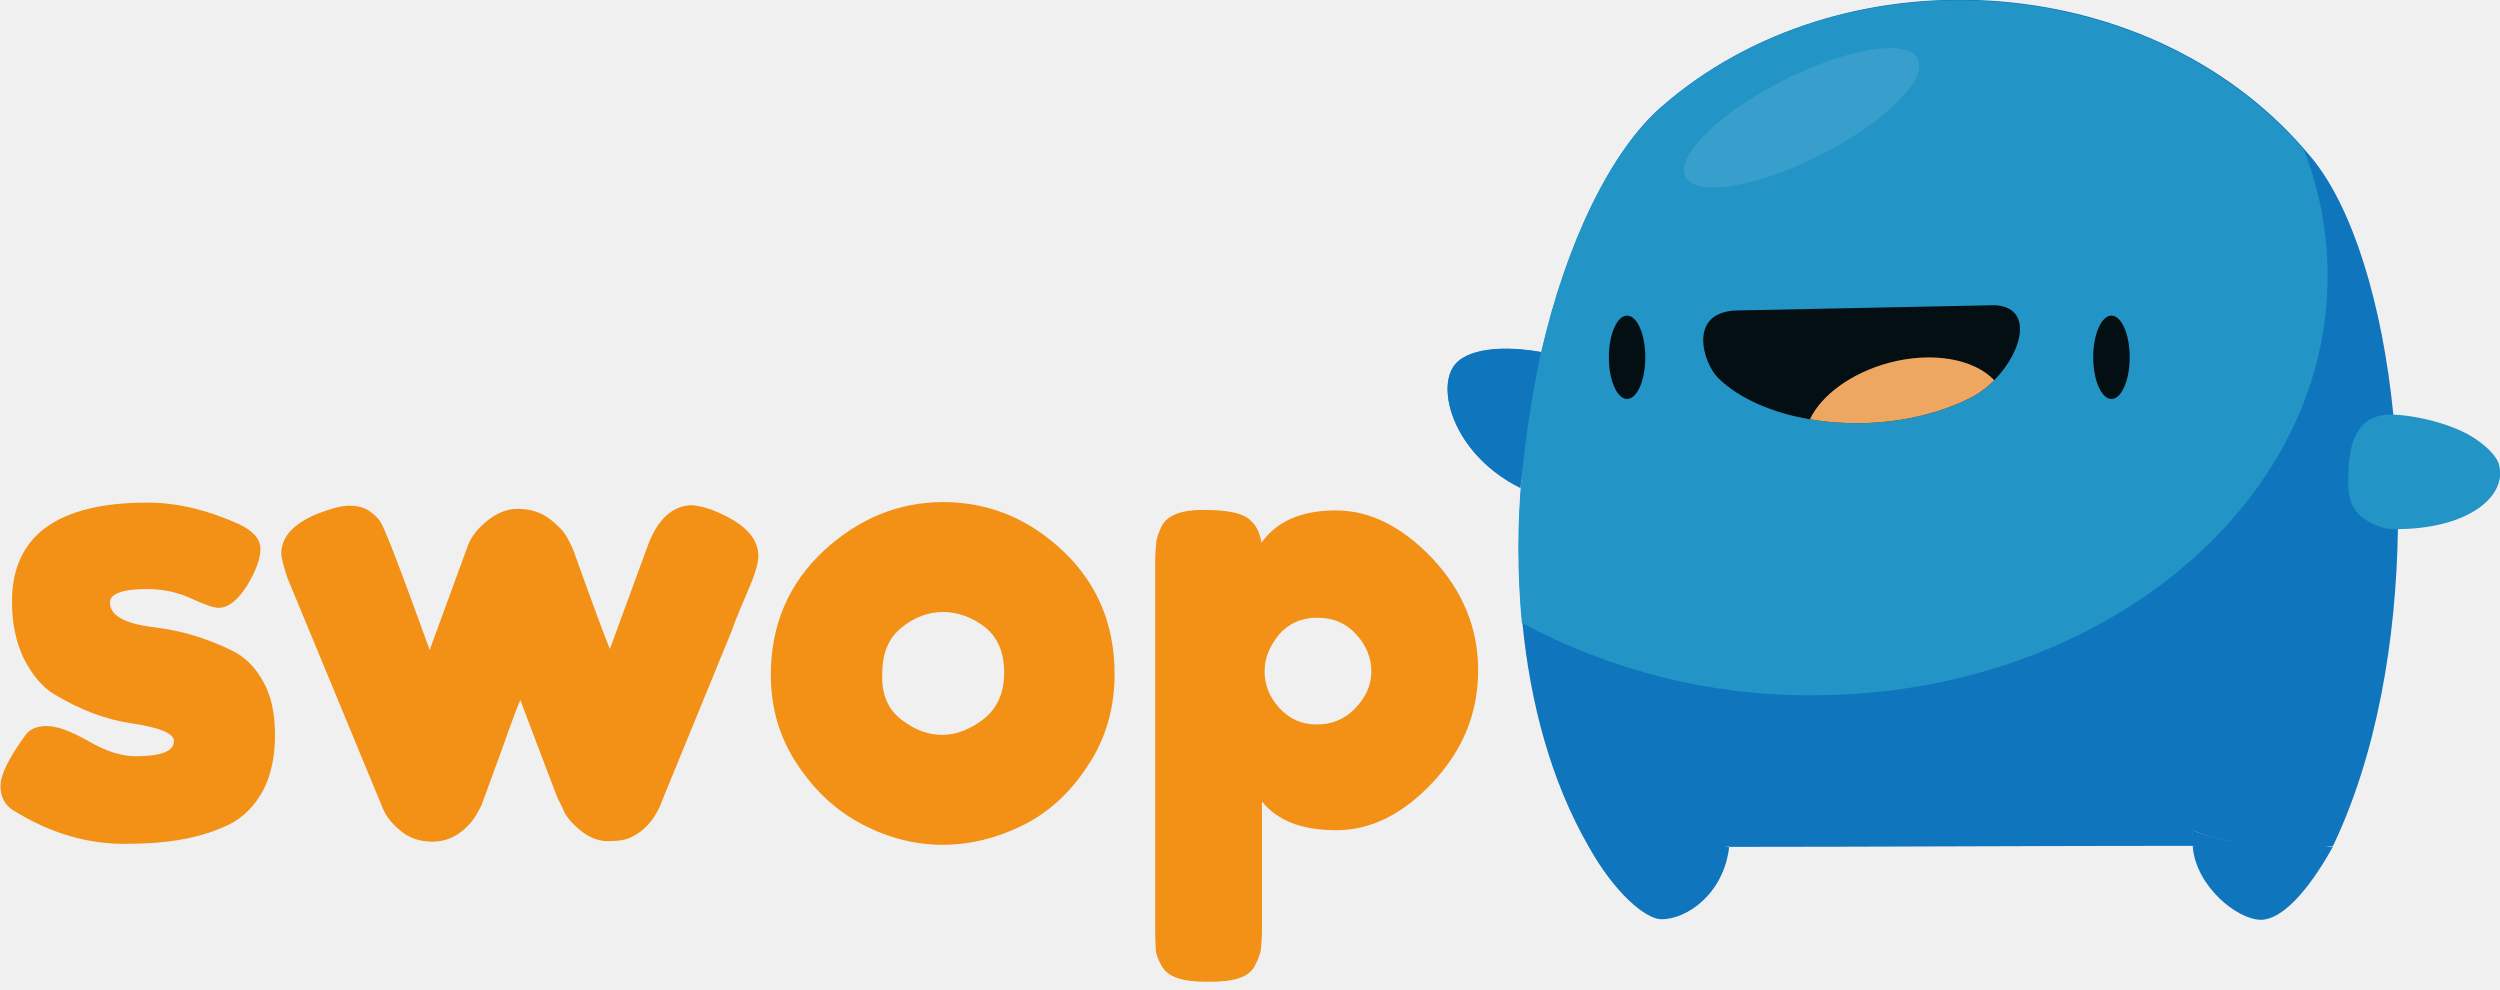
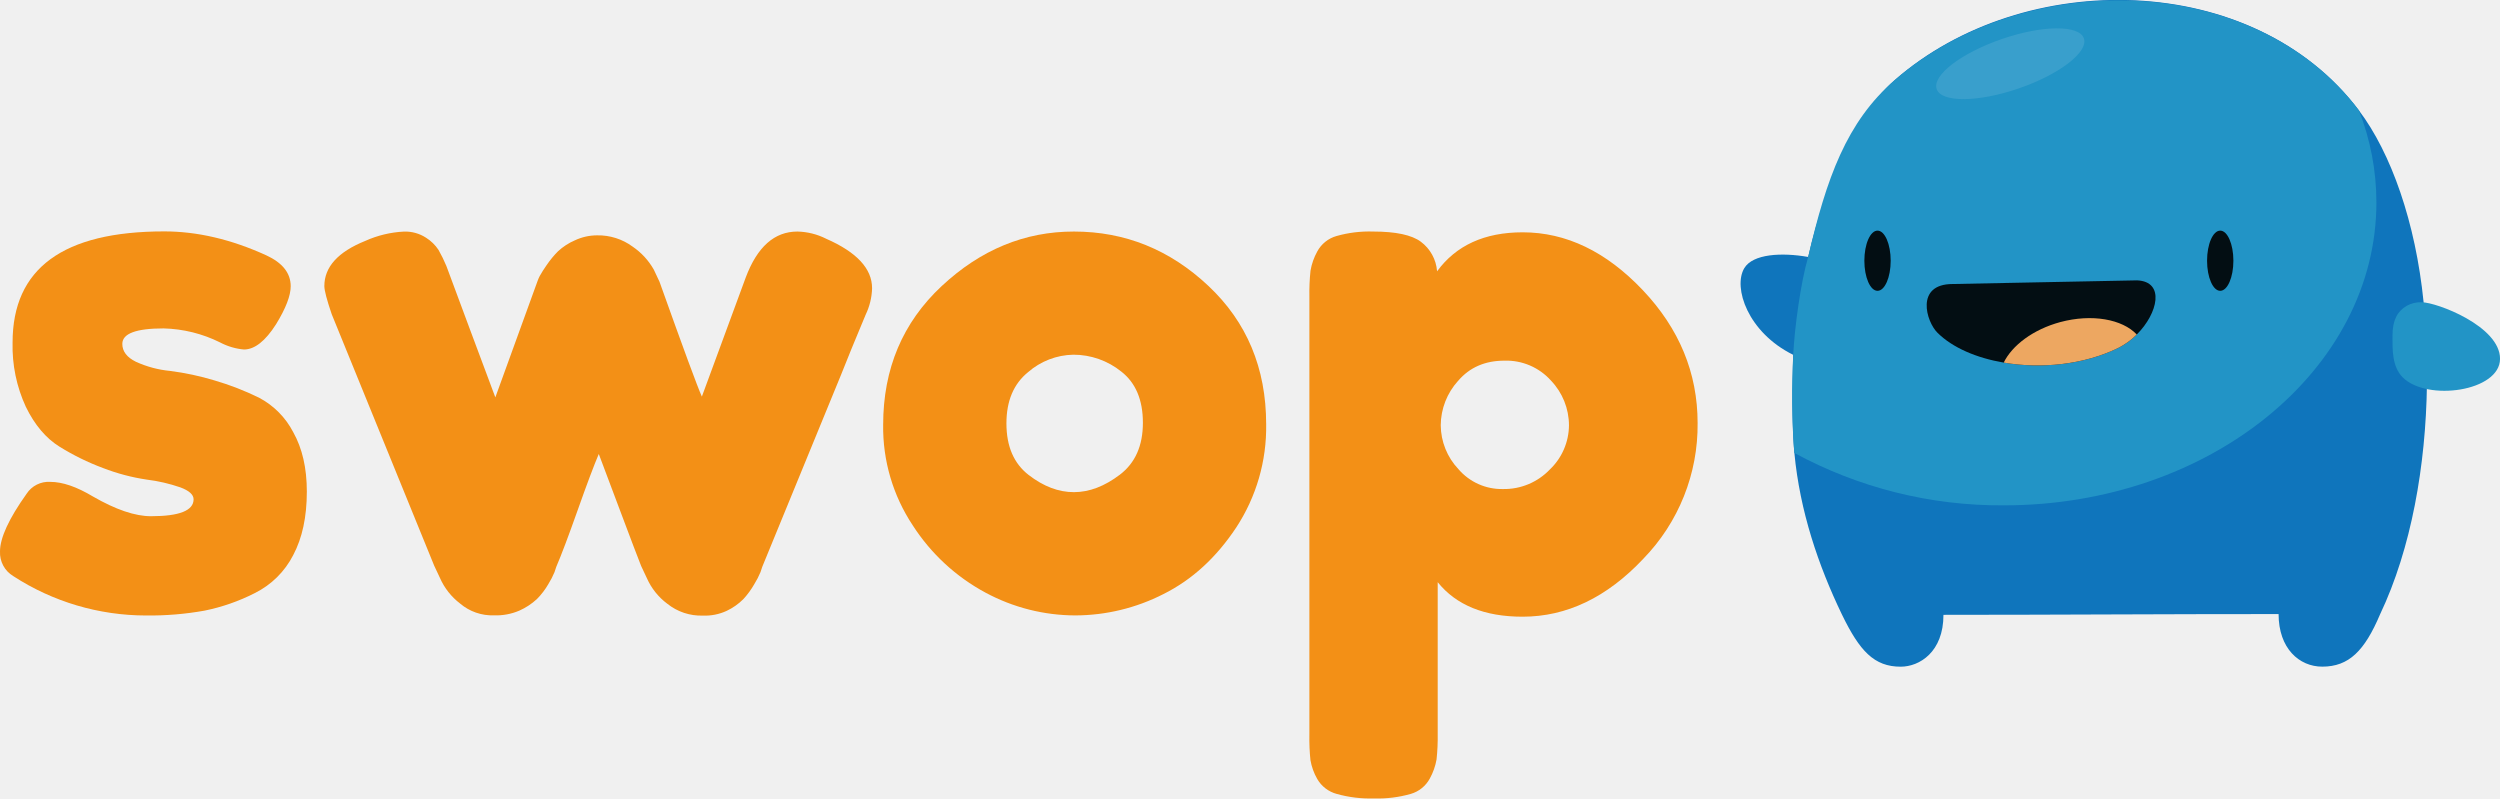
- <svg xmlns="http://www.w3.org/2000/svg" version="1.1" id="Ebene_1" x="0px" y="0px" viewBox="0 0 480 190" style="enable-background:new 0 0 480 190;" xml:space="preserve">
-   <style type="text/css">
- 	.st0{enable-background:new    ;}
- 	.st1{fill:#F39016;}
- 	.st2{fill:#0F75BC;}
- 	.st3{fill:#2294C6;}
- 	.st4{fill-opacity:0.9;}
- 	.st5{opacity:0.1;fill:#FFFFFF;enable-background:new    ;}
- 	.st6{fill:#EDA761;}
- </style>
-   <g id="Page-1">
-     <g id="Artboard" transform="translate(-200, -243)">
-       <g id="Element-3" transform="translate(197, 242)">
-         <g class="st0">
-           <path class="st1" d="M5.4,156.5c-1.5-1-2.3-2.5-2.3-4.6c0-2.1,1.5-5.2,4.6-9.5c0.9-1.4,2.3-2,4.3-2c2,0,4.6,1,8,2.9      c3.4,2,6.4,2.9,9.1,2.9c4.9,0,7.3-1,7.3-2.9c0-1.5-2.7-2.6-8-3.4c-5-0.7-10-2.6-15-5.6c-2.3-1.4-4.2-3.7-5.8-6.8      c-1.5-3.1-2.3-6.7-2.3-11c0-12.6,8.7-19,26-19c5.7,0,11.5,1.4,17.5,4.1c2.8,1.3,4.2,2.9,4.2,4.8c0,1.9-0.9,4.3-2.6,7.1      c-1.8,2.8-3.6,4.2-5.4,4.2c-1,0-2.7-0.6-5.3-1.8c-2.6-1.2-5.4-1.8-8.5-1.8c-4.7,0-7.1,0.9-7.1,2.6c0,2.4,2.7,4,8.2,4.7      c5.3,0.6,10.4,2.1,15.4,4.6c2.3,1.1,4.3,3.1,5.8,5.8c1.6,2.8,2.3,6.2,2.3,10.4c0,4.2-0.8,7.7-2.3,10.6c-1.6,2.9-3.7,5.1-6.5,6.5      c-5.1,2.5-11.5,3.7-19.3,3.7C20,163.2,12.6,161,5.4,156.5z" />
-           <path class="st1" d="M140.9,99.4c5.1,2.2,7.7,5,7.7,8.3c0,1.4-0.6,3.5-1.9,6.5c-1.3,3-2.4,5.6-3.2,7.9l-13.2,32.2      c-1.2,3.5-3.2,6-6,7.4c-1.2,0.6-2.7,0.8-4.6,0.8c-1.8,0-3.6-0.7-5.3-2.1c-1.7-1.4-2.9-2.8-3.4-4.3l-1-2c-0.6-1.6-3-7.8-7.1-18.7      c-0.8,1.9-2,5.1-3.5,9.4c-1.6,4.4-2.6,7.1-3,8.2c-0.4,1.1-0.7,1.8-0.8,2.2c-0.1,0.4-0.5,1-1,2c-0.6,1-1.2,1.8-1.9,2.5      c-1.9,1.9-4.1,2.9-6.6,2.9c-2.5,0-4.6-0.7-6.2-2.1c-1.7-1.4-2.8-2.8-3.4-4.3L58.2,112c-0.8-2.4-1.2-4-1.2-4.7      c0-3.2,2.3-5.7,6.8-7.6c2.6-1,4.6-1.6,6.2-1.6c1.6,0,2.9,0.3,3.9,1c1,0.7,1.7,1.4,2.1,2c0.4,0.7,0.7,1.4,1,2.1      c1.4,3.2,4.2,10.7,8.5,22.6l7.1-19.4c0.5-1.6,1.4-3,2.6-4.2c2.3-2.3,4.7-3.5,7.1-3.5c2.4,0,4.5,0.6,6.2,1.9      c1.7,1.3,2.9,2.6,3.5,3.8l1,2c4,11.2,6.4,17.6,7.1,19.2l7.3-19.9c1.9-5.1,4.8-7.7,8.6-7.7C137.6,98.2,139.2,98.6,140.9,99.4z" />
-           <path class="st1" d="M161.1,106.8c6.7-6.2,14.4-9.4,23-9.4c8.6,0,16.3,3.1,22.9,9.3c6.6,6.2,10,14.1,10,23.7      c0,6.6-1.7,12.5-5.2,17.7c-3.4,5.2-7.6,9-12.5,11.4c-4.9,2.4-10,3.7-15.3,3.7s-10.4-1.3-15.4-3.9c-5-2.6-9.1-6.4-12.5-11.5      c-3.4-5.1-5.1-10.8-5.1-17.2C151,121,154.4,113.1,161.1,106.8z M176.1,139.2c2.6,2,5.2,2.9,7.8,2.9c2.6,0,5.3-1,7.9-3      c2.6-2,4-5,4-8.9c0-3.9-1.2-6.8-3.7-8.8c-2.5-1.9-5.2-2.9-8-2.9s-5.6,1-8,3c-2.5,2-3.7,4.9-3.7,8.8      C172.2,134.3,173.5,137.2,176.1,139.2z" />
-           <path class="st1" d="M224.8,179.3v-70.1c0-1.8,0.1-3.2,0.2-4.1c0.1-0.9,0.5-1.9,1-3c1.1-2.2,3.8-3.2,8-3.2      c4.2,0,7.1,0.5,8.6,1.6c1.5,1.1,2.3,2.7,2.6,4.7c3-4.2,7.8-6.2,14.3-6.2c6.5,0,12.7,3.1,18.5,9.2c5.8,6.2,8.8,13.3,8.8,21.5      c0,8.2-2.9,15.3-8.7,21.5c-5.8,6.2-12,9.2-18.5,9.2c-6.6,0-11.3-1.8-14.3-5.5v24.2c0,1.8-0.1,3.2-0.2,4.1      c-0.1,0.9-0.5,1.9-1.1,3.1c-0.6,1.2-1.6,2-3.1,2.5c-1.4,0.5-3.4,0.7-5.9,0.7c-2.5,0-4.5-0.2-5.9-0.7c-1.5-0.5-2.5-1.3-3.1-2.4      c-0.6-1.1-1-2.1-1.1-3C224.9,182.5,224.8,181.2,224.8,179.3z M248.6,122.8c-1.8,2.2-2.8,4.5-2.8,7.1c0,2.6,0.9,4.9,2.8,7      c1.9,2.1,4.3,3.2,7.2,3.2c2.9,0,5.4-1,7.4-3.1c2-2.1,3.1-4.4,3.1-7.1c0-2.6-1-5-2.9-7.1c-1.9-2.1-4.4-3.2-7.5-3.2      C252.9,119.6,250.4,120.7,248.6,122.8z" />
-         </g>
-         <path id="Combined-Shape" class="st2" d="M431.7,162.6c-2.6-0.4-5-1.1-7.6-2.1c-0.2,1-0.2,1.9-0.1,2.9c-29.6,0-59.4,0.2-88.9,0.2     h-0.1c0,0,0-0.1,0-0.1h-0.8c0.3,0,0.6,0.1,0.8,0.1c-1,8.9-8,13.9-13,13.9c-3,0-9-5-14-14c0,0,0,0,0,0h0     c-7.2-12.5-11.2-27.5-12.7-42.9c-0.9-9.5-0.9-19.1,0-28.6c0.7-7.8,1.9-15.5,3.6-23.1c0-0.1,0-0.2,0.1-0.4     c4.8-20.9,13.3-38.5,23-47c34.3-30,92.7-27,123.3,8c0.6,0.7,1.1,1.3,1.7,2c7.8,9.6,13.4,27.9,15.5,48.9c0.7,7.3,1,14.7,0.9,22.1     c-0.3,21.4-4.1,43.5-12.5,61h-0.4h-1c0.3,0,0.6,0.1,1,0.1l0.4,0c-5,9-10,14-13.8,14c-4.5,0-12.5-6.4-13.1-14.1     C426.6,163.1,429.1,162.8,431.7,162.6z" />
-         <path id="Shape" class="st2" d="M334.9,163.6C334.9,163.6,334.9,163.6,334.9,163.6c-9,0.1-18,0.1-27,0H334.9z" />
-         <path id="Shape_1_" class="st2" d="M443.2,163.5c-6.4,0-12.8-0.1-19.3-0.1c-0.1-1,0-1.9,0.1-2.9     C430.2,162.8,435.7,163.4,443.2,163.5z" />
-         <path id="Shape_2_" class="st2" d="M334.9,163.6C334.9,163.6,334.9,163.6,334.9,163.6c-9,0.1-18,0.1-27,0H334.9z" />
-         <path id="Shape_3_" class="st2" d="M443.2,163.5c-6.4,0-12.8-0.1-19.3-0.1c-0.1-1,0-1.9,0.1-2.9     C430.2,162.8,435.7,163.4,443.2,163.5z" />
-         <path id="Shape_4_" class="st3" d="M449.9,54c0,44.5-44.3,80.5-99,80.5c-19.4,0.1-38.6-4.7-55.7-13.9c-0.9-9.5-0.9-19.1,0-28.6     l-0.3,2.6c-12.1-6-16-17.9-13-23c2.3-3.9,10-4.2,17-3c4.8-20.9,13.3-38.5,23-47c34.3-30,92.7-27,123.4,8.1     C448.4,37.4,449.9,45.7,449.9,54L449.9,54z" />
-         <path id="Shape_5_" class="st2" d="M298.9,68.6c0,0.1,0,0.2-0.1,0.4c-1.6,7.6-2.8,15.3-3.6,23.1l-0.3,2.6c-12.1-6-16-17.9-13-23     C284.2,67.7,292,67.3,298.9,68.6z" />
-         <path id="Shape_6_" class="st3" d="M462.9,102.6c-1.1,0.2-3.8-0.5-6-2c-3.3-2.3-3.1-5.9-3-9c0-1.1,0.1-2.3,0.3-3.4     c0.4-2.4,1.3-5.1,3.7-6.6c1.2-0.7,2.6-1,4-1c4,0,11.6,1.5,16.3,4.6c2.5,1.7,4.4,3.6,4.7,5.4C484.1,96.4,476.9,102.6,462.9,102.6z     " />
-         <ellipse id="Oval" class="st4" cx="315.4" cy="69.6" rx="3.5" ry="8" />
-         <ellipse id="Oval_1_" class="st4" cx="408.4" cy="69.6" rx="3.5" ry="8" />
-         <path id="Shape_7_" class="st4" d="M385.9,74c-1.5,1.5-3.1,2.7-5,3.6c-9.2,4.5-20.6,5.6-30.4,3.9c-7.2-1.2-13.6-4-17.6-7.9     c-3-3-6-13,4-13l49-1C393.4,59.9,391.5,68.3,385.9,74z" />
-         <ellipse id="Oval_2_" transform="matrix(0.8914 -0.4532 0.4532 0.8914 27.2173 160.7056)" class="st5" cx="348.9" cy="23.6" rx="25" ry="8" />
-         <path id="Shape_8_" class="st6" d="M385.9,74c-1.5,1.5-3.1,2.7-5,3.6c-9.2,4.5-20.6,5.6-30.4,3.9c2.2-4.6,7.8-8.8,15-10.8     C374,68.4,382,69.9,385.9,74z" />
-       </g>
+ <svg xmlns="http://www.w3.org/2000/svg" viewBox="0 0 683.68 218.32">
+   <defs>
+     <style>.cls-1{fill:#f39016;}.cls-2{fill:#0f75bc;}.cls-3{fill:#2294c6;}.cls-3,.cls-4,.cls-5,.cls-6{isolation:isolate;}.cls-4{fill:#030e13;}.cls-5{fill:#399fcc;}.cls-6{fill:#eda761;}</style>
+   </defs>
+   <g id="Ebene_2" data-name="Ebene 2">
+     <g id="Ebene_1-2" data-name="Ebene 1">
+       <path class="cls-1" d="M39.95,168.32A66.68,66.68,0,0,1,3.63,157.55,7.48,7.48,0,0,1,0,150.82q0-5.57,7.26-15.77a7.18,7.18,0,0,1,6.5-3.27q5,0,11.66,4,9.36,5.39,15.86,5.39,11.66,0,11.66-4.62,0-1.92-3.63-3.27a44.69,44.69,0,0,0-9.17-2.12A55.92,55.92,0,0,1,28.19,128a66.68,66.68,0,0,1-11.95-5.87q-5.55-3.46-9.17-10.87a39.54,39.54,0,0,1-3.63-17.6q0-30.38,41.47-30.38,13.57,0,27.9,6.54,6.69,3.08,6.69,8.46,0,3.85-4,10.38-4.4,6.92-8.79,6.92a17.24,17.24,0,0,1-6.5-1.92,36.68,36.68,0,0,0-15.48-3.85q-11.28,0-11.28,4.23,0,3.08,3.73,4.9a29.14,29.14,0,0,0,9.36,2.5,74.33,74.33,0,0,1,12.14,2.6,76.38,76.38,0,0,1,12.14,4.71,22.16,22.16,0,0,1,9.36,9.42q3.73,6.63,3.73,16.25,0,10.38-3.73,17.4a23.57,23.57,0,0,1-10.51,10.38A53.79,53.79,0,0,1,55.9,167,84.93,84.93,0,0,1,39.95,168.32Z" />
+       <path class="cls-1" d="M225.93,65.29q12.56,5.5,12.56,13.54a17.82,17.82,0,0,1-1.77,7.26q-4.52,10.8-6.67,16.29L208.46,155l-.49,1.47a22,22,0,0,1-1.67,3.24,22.58,22.58,0,0,1-3,4.12,16.34,16.34,0,0,1-4.61,3.24,14.17,14.17,0,0,1-6.48,1.28,14.77,14.77,0,0,1-9.72-3.24,17.58,17.58,0,0,1-5.59-7l-1.57-3.34q-1.18-2.94-6.08-16l-5.5-14.62q-2,4.71-5.79,15.41T152.13,155l-.49,1.47a22.12,22.12,0,0,1-1.67,3.24,20.16,20.16,0,0,1-3.14,4.12A17.6,17.6,0,0,1,142,167a16.12,16.12,0,0,1-6.88,1.28,13.6,13.6,0,0,1-9.31-3.24,17.84,17.84,0,0,1-5.5-7l-1.57-3.34L90.7,85.89q-2-5.89-2-7.65,0-7.85,11.19-12.36a29.31,29.31,0,0,1,10.6-2.55,10.42,10.42,0,0,1,6,1.67,11.25,11.25,0,0,1,3.43,3.34,40.48,40.48,0,0,1,2.16,4.42q.19.59,6.38,17.17t7,18.74L147,76.87a10.27,10.27,0,0,1,.59-1.37,32.56,32.56,0,0,1,1.86-2.94,26.56,26.56,0,0,1,3.14-3.83,16.15,16.15,0,0,1,4.61-3,14.27,14.27,0,0,1,6.08-1.37A15.86,15.86,0,0,1,173,67.44a18.82,18.82,0,0,1,5.79,6.28l1.57,3.34q9.81,27.48,11.58,31.4l12-32.58q4.71-12.56,14.13-12.56A18.31,18.31,0,0,1,225.93,65.29Z" />
+       <path class="cls-1" d="M293.7,63.32q20.95,0,36.75,14.85T346.26,116a50,50,0,0,1-8.19,28.26q-8.19,12.36-19.9,18.2a53.33,53.33,0,0,1-24.09,5.84,52,52,0,0,1-24.57-6.23,54.13,54.13,0,0,1-19.9-18.4,48.49,48.49,0,0,1-8.09-27.49q0-23,16-37.94T293.7,63.32Zm-12.38,66.58q6.09,4.7,12.38,4.69t12.57-4.79q6.28-4.79,6.28-14.18t-5.9-14A20.87,20.87,0,0,0,293.51,97a19.4,19.4,0,0,0-12.38,4.79q-5.9,4.79-5.9,14Q275.23,125.21,281.33,129.91Z" />
+       <path class="cls-1" d="M358.08,200.87V81a57,57,0,0,1,.31-7,16.69,16.69,0,0,1,1.85-5.24,8.66,8.66,0,0,1,5.24-4.21,32.92,32.92,0,0,1,10.06-1.23q9.24,0,13,2.77A11.1,11.1,0,0,1,393,74.2q7.8-10.67,23.4-10.67,17.86,0,32.85,15.81t15,36.34a52.44,52.44,0,0,1-14.88,37.16q-14.89,15.81-33,15.81-15.6,0-23.2-9.44v41.47a57.05,57.05,0,0,1-.31,7,16.71,16.71,0,0,1-1.85,5.23,8.64,8.64,0,0,1-5.23,4.21,32.89,32.89,0,0,1-10.06,1.23,33.9,33.9,0,0,1-10.16-1.23,8.77,8.77,0,0,1-5.34-4.11,15.66,15.66,0,0,1-1.85-5.13A57,57,0,0,1,358.08,200.87Zm40.65-96.7A18.28,18.28,0,0,0,394,116.29a17.68,17.68,0,0,0,4.83,12A15.61,15.61,0,0,0,411,133.74a17.27,17.27,0,0,0,12.83-5.34,16.85,16.85,0,0,0,5.24-12.11,17.74,17.74,0,0,0-4.93-12.22,16.4,16.4,0,0,0-12.73-5.44Q403.45,98.63,398.73,104.18Z" />
+       <path class="cls-2" d="M662.78,82.55c-2.19-21.68-8.83-40.63-17.68-52.36C616.21-8.11,553.43-9,518.15,21.9c-10,8.77-18.69,26.86-23.67,48.37C487.3,69,479.33,69.4,477,73.36c-3.11,5.25.94,17.53,13.38,23.67.06.06-.6,17.07.33,26.83,1.5,15.92,6.55,30.78,13,44.18,4.85,10,8.81,14.28,16.08,14.28,5.13,0,11.69-4,11.69-14.18h.12c30.43,0,61.1-.22,91.53-.21h0c0,9.43,5.67,14.38,11.94,14.38,7.27,0,11.56-4.29,15.8-14.28,8.59-18.06,12.52-40.8,12.83-62.79A197.74,197.74,0,0,0,662.78,82.55Z" />
+       <path class="cls-3" d="M649.88,55.35c0,45.76-45.61,82.85-101.89,82.85a118.38,118.38,0,0,1-57.3-14.34,199.85,199.85,0,0,1-.27-27.1c.33-6.94,2-19.49,4.06-26.49,5-21.51,10.48-36.94,23.67-48.37C553.58-8.78,616.29-8,645.1,30.19A68.75,68.75,0,0,1,649.88,55.35Z" />
+       <path class="cls-3" d="M657.09,103.21c-3-3-2.81-7.77-2.81-11.4,0-4.29,1.35-6.65,3.84-8.15a7.7,7.7,0,0,1,4.15-1c4.09,0,21.42,6.54,21.42,15.46S663.74,109.86,657.09,103.21Z" />
+       <ellipse class="cls-4" cx="513.45" cy="71.3" rx="3.6" ry="8.23" />
+       <ellipse class="cls-4" cx="607.17" cy="71.3" rx="3.6" ry="8.23" />
+       <ellipse class="cls-5" cx="549.75" cy="17.43" rx="21.29" ry="7.14" transform="translate(24.28 179.93) rotate(-19)" />
+       <path class="cls-4" d="M584.35,91.48a19.58,19.58,0,0,1-5.09,3.68c-9.45,4.63-21.19,5.74-31.3,4-7.46-1.27-14-4.08-18.1-8.15C526.77,88,523.68,77.67,534,77.67l50.43-1C592.12,77,590.16,85.69,584.35,91.48Z" />
+       <path class="cls-6" d="M584.35,91.48a19.58,19.58,0,0,1-5.09,3.68c-9.45,4.63-21.19,5.74-31.3,4,2.31-4.73,8.06-9.07,15.47-11.08C572.08,85.76,580.4,87.29,584.35,91.48Z" />
    </g>
  </g>
</svg>
